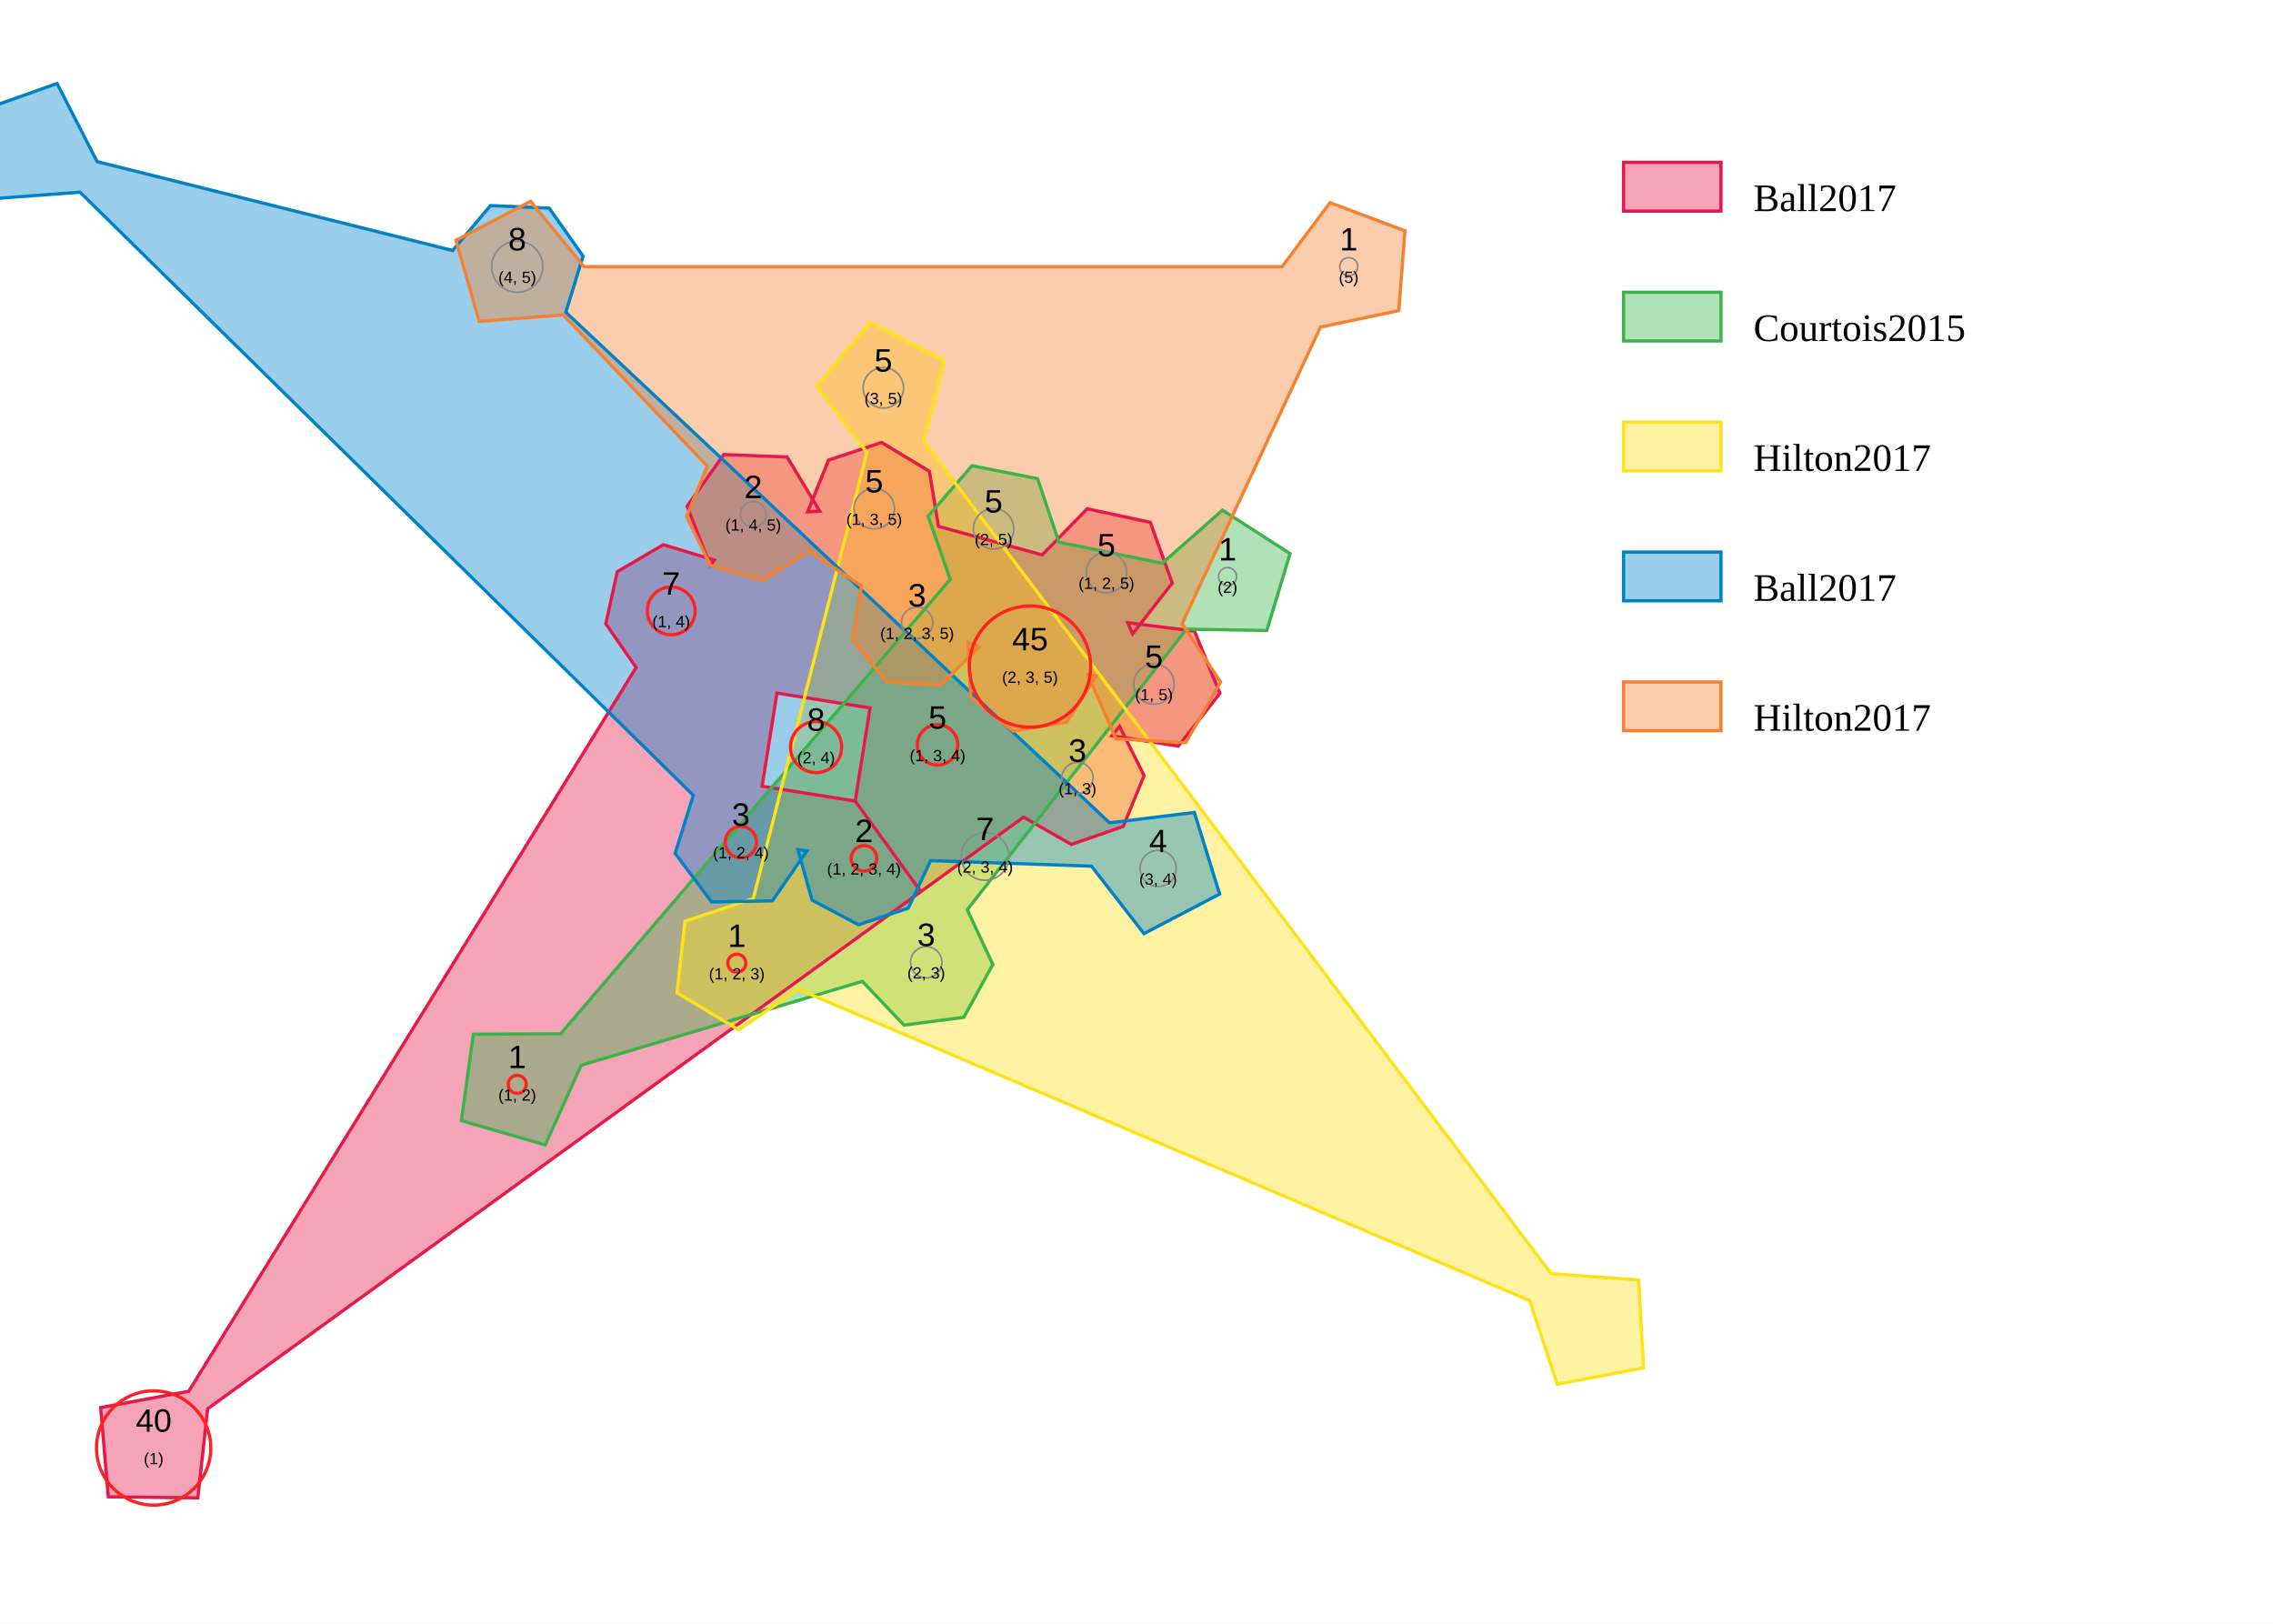
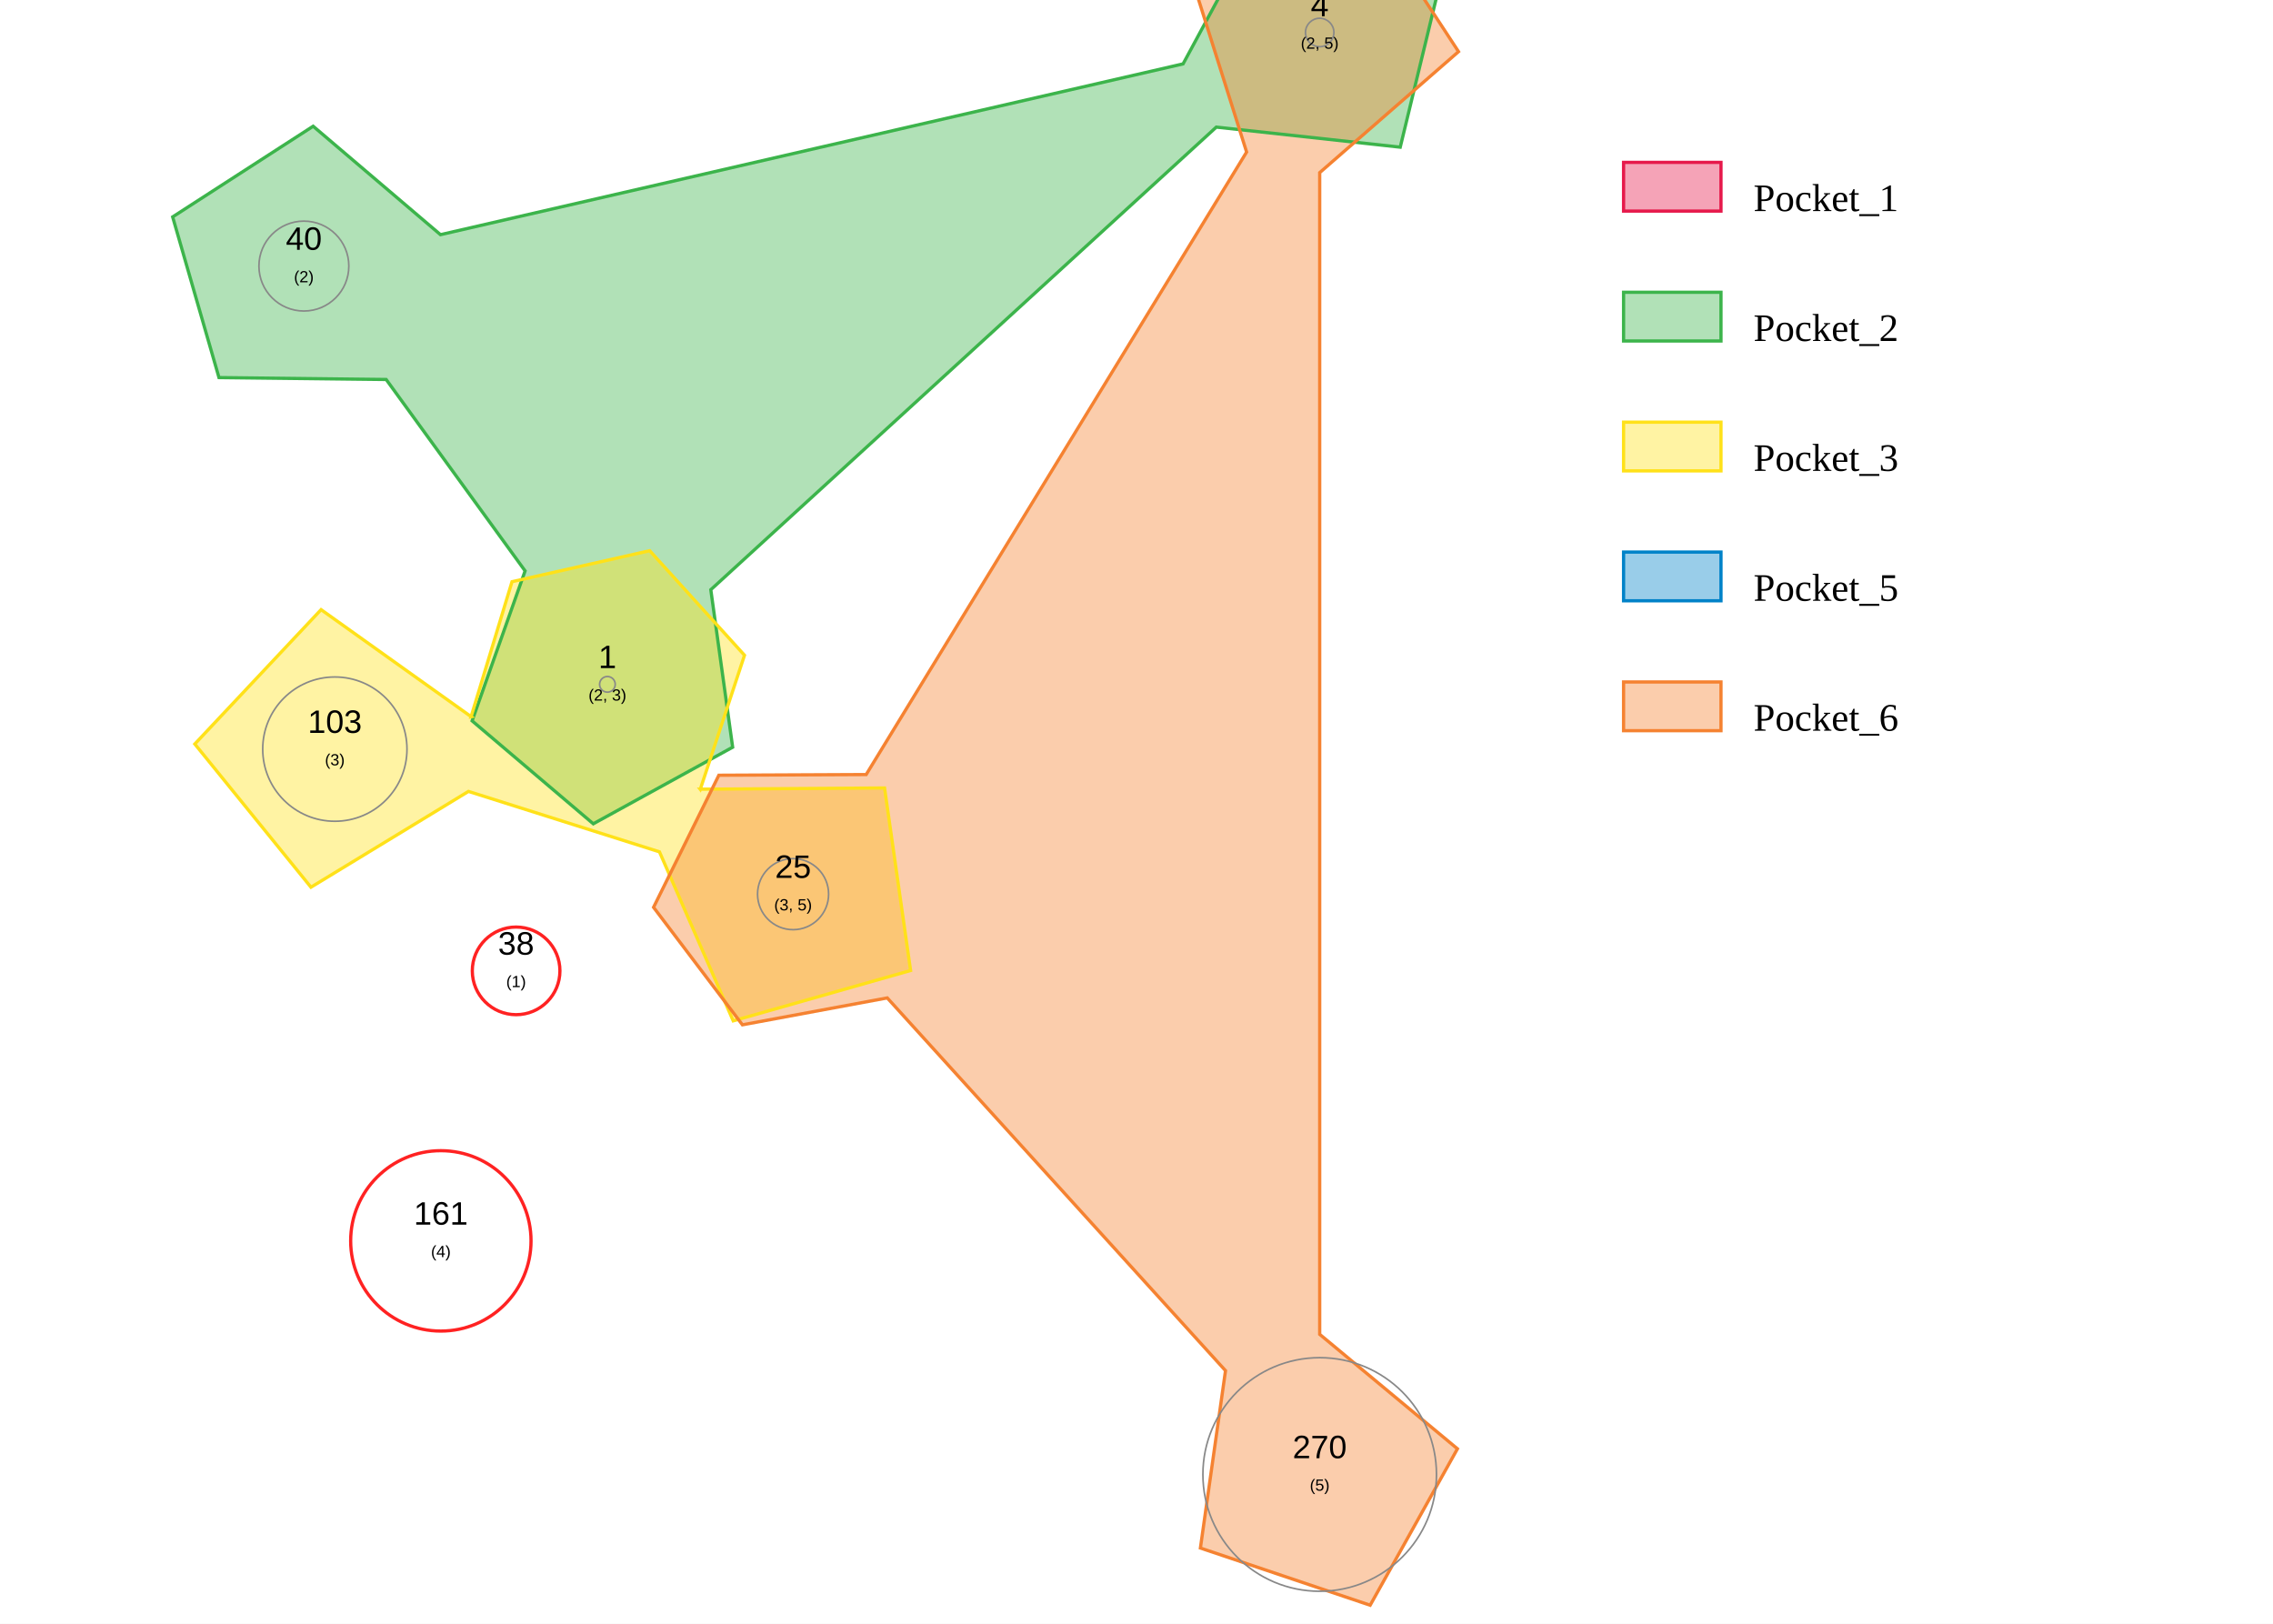
<svg xmlns="http://www.w3.org/2000/svg" xmlns:xlink="http://www.w3.org/1999/xlink" width="700" height="500">
  <defs>
    <style type="text/css">
  .borderLine {
	   stroke: none;
	   fill-opacity: 0.4;
  }
  .outLine {
	   stroke-width: 1;
	   fill: none;
  }
  .circle {
	   stroke: #888888;
	   stroke-width: 0.5;
	   fill: none;
    pointer-events: all;
  }
  .spcircle {
	   stroke: #FF2222;
	   stroke-width: 1;
	   fill: none;
    pointer-events: all;
  }
  .tLabel {
	   font-family: Arial;
    pointer-events: none;
	   font-size: 14px;
	   text-anchor: middle;
	   alignment-baseline: central;
  }
  .nLabel {
	   font-family: Arial;
    pointer-events: none;
	   font-size: 10px;
	   text-anchor: middle;
	   alignment-baseline: central;
  }
  .belong {
	   font-family: Arial;
    pointer-events: none;
	   font-size: 5px;
	   text-anchor: middle;
	   alignment-baseline: central;
  }
  .p0{
    stroke: none;
    fill: #e6194b;
  }
  .q0{
    fill: none;
    stroke: #e6194b;
  }
  .p1{
    stroke: none;
    fill: #3cb44b;
  }
  .q1{
    fill: none;
    stroke: #3cb44b;
  }
  .p2{
    stroke: none;
    fill: #ffe119;
  }
  .q2{
    fill: none;
    stroke: #ffe119;
  }
  .p3{
    stroke: none;
    fill: #0082c8;
  }
  .q3{
    fill: none;
    stroke: #0082c8;
  }
  .p4{
    stroke: none;
    fill: #f58231;
  }
  .q4{
    fill: none;
    stroke: #f58231;
  }

</style>
    <symbol id="bl0">
-       <path d="M 58.12 428.42 L 31.00 433.44 L 33.35 460.92 L 60.93 461.25 L 63.94 433.83 L 283.59 274.56 L 263.37 246.67 L 234.70 242.10 L 239.27 213.43 L 267.94 218.00 L 263.37 246.67 L 283.59 274.56 L 315.21 251.63 L 329.92 260.02 L 345.93 254.49 L 352.34 238.82 L 344.78 223.66 L 342.42 226.56 L 362.87 229.75 L 375.70 213.51 L 367.86 194.35 L 347.33 191.76 L 348.80 195.20 L 361.02 179.54 L 354.26 160.86 L 334.84 156.66 L 320.96 170.87 L 289.01 162.08 L 286.21 145.12 L 271.49 136.24 L 255.18 141.67 L 248.72 157.60 L 252.47 157.43 L 242.41 140.72 L 222.92 139.97 L 211.60 155.86 L 218.68 174.03 L 220.00 172.47 L 204.28 167.73 L 190.11 176.04 L 186.57 192.07 L 195.91 205.57 Z" />
+       <path d="M 158.94 298.96 Z" />
    </symbol>
    <symbol id="bl1">
-       <path d="M 172.65 318.33 L 145.77 318.47 L 142.08 345.10 L 167.91 352.55 L 178.96 328.04 L 265.57 302.19 L 278.38 315.66 L 296.81 313.27 L 305.76 296.98 L 297.88 280.14 L 365.39 193.74 L 390.13 194.15 L 397.29 170.47 L 376.48 157.10 L 357.92 173.45 L 326.10 166.94 L 319.55 147.41 L 299.34 143.41 L 285.83 158.96 L 292.63 178.41 Z" />
+       <path d="M 135.65 72.26 L 96.44 38.87 L 53.17 66.79 L 67.44 116.27 L 118.93 116.86 L 161.71 175.80 L 145.39 221.97 L 182.71 253.67 L 225.63 230.09 L 218.90 181.59 L 374.58 39.14 L 431.22 45.32 L 444.63 -10.07 L 391.42 -30.47 L 364.35 19.67 Z" />
    </symbol>
    <symbol id="bl2">
-       <path d="M 231.98 276.70 L 210.95 283.68 L 208.51 305.70 L 227.49 317.11 L 245.80 304.63 L 471.11 400.52 L 479.57 426.24 L 506.17 421.20 L 504.64 394.17 L 477.64 392.17 L 284.40 135.82 L 290.77 111.02 L 268.00 99.31 L 251.52 118.91 L 266.97 139.32 Z" />
+       <path d="M 145.11 220.70 L 98.88 187.73 L 59.99 229.10 L 95.76 273.20 L 144.27 243.70 L 203.09 262.31 L 225.80 314.35 L 280.43 298.85 L 272.41 242.64 L 215.63 243.01 L 215.66 243.05 L 229.28 201.77 L 200.08 169.58 L 157.68 179.12 L 145.07 220.71 Z" />
    </symbol>
    <symbol id="bl3">
-       <path d="M 29.91 49.77 L 17.58 25.71 L -7.91 34.75 L -2.32 61.20 L 24.64 59.18 L 213.52 244.91 L 207.92 262.77 L 219.15 277.75 L 237.87 277.39 L 248.51 261.99 L 245.72 261.62 L 250.09 277.19 L 264.37 284.76 L 279.71 279.65 L 286.59 265.01 L 336.14 266.72 L 352.30 287.48 L 375.61 275.30 L 367.81 250.18 L 341.70 253.37 L 174.26 96.16 L 179.56 78.86 L 169.12 64.09 L 151.05 63.31 L 139.38 77.13 Z" />
+       <path d="M 135.77 382.10 Z" />
    </symbol>
    <symbol id="bl4">
-       <path d="M 179.82 82.11 L 163.42 62.00 L 140.42 74.02 L 147.58 98.97 L 173.45 96.97 L 217.81 143.53 L 211.45 159.05 L 218.79 174.13 L 234.93 178.70 L 249.09 169.71 L 265.31 180.44 L 262.57 196.93 L 273.01 210.00 L 289.70 210.96 L 301.57 199.19 L 298.07 197.83 L 298.93 214.61 L 312.03 225.12 L 328.59 222.34 L 337.54 208.13 L 335.05 207.78 L 343.67 227.50 L 365.16 228.69 L 375.89 210.02 L 364.05 192.04 L 406.67 100.71 L 430.78 95.65 L 432.67 71.08 L 409.61 62.40 L 394.83 82.11 Z" />
+       <path d="M 266.75 238.51 L 221.38 238.72 L 201.27 279.39 L 228.64 315.57 L 273.24 307.29 L 377.41 422.07 L 369.68 476.69 L 421.96 494.30 L 448.84 446.13 L 406.42 410.88 L 406.42 53.16 L 449.17 15.90 L 418.11 -31.55 L 366.86 -7.26 L 383.91 46.82 Z" />
    </symbol>
  </defs>
  <rect width="700" height="500" style="fill:#fff;stroke-width:0" />
  <use class="p0 borderLine" xlink:href="#bl0" />
  <use class="p1 borderLine" xlink:href="#bl1" />
  <use class="p2 borderLine" xlink:href="#bl2" />
  <use class="p3 borderLine" xlink:href="#bl3" />
  <use class="p4 borderLine" xlink:href="#bl4" />
  <use class="q0 outLine" xlink:href="#bl0" />
  <use class="q1 outLine" xlink:href="#bl1" />
  <use class="q2 outLine" xlink:href="#bl2" />
  <use class="q3 outLine" xlink:href="#bl3" />
  <use class="q4 outLine" xlink:href="#bl4" />
-   <circle class="spcircle" cx="47.323" cy="445.883" r="17.594" />
-   <text class="tLabel" x="47.32" y="425.88" />
-   <text class="nLabel" x="47.32" y="440.88">40</text>
-   <text class="belong" x="47.32" y="450.88">(1)</text>
-   <circle class="spcircle" cx="159.291" cy="333.914" r="2.782" />
-   <text class="tLabel" x="159.29" y="313.91" />
-   <text class="nLabel" x="159.29" y="328.91">1</text>
-   <text class="belong" x="159.29" y="338.91">(1, 2)</text>
-   <circle class="spcircle" cx="226.907" cy="296.592" r="2.782" />
-   <text class="tLabel" x="226.91" y="276.59" />
-   <text class="nLabel" x="226.91" y="291.59">1</text>
-   <text class="belong" x="226.91" y="301.59">(1, 2, 3)</text>
-   <circle class="spcircle" cx="266.07" cy="264.307" r="3.934" />
-   <text class="tLabel" x="266.07" y="244.31" />
-   <text class="nLabel" x="266.07" y="259.31">2</text>
-   <text class="belong" x="266.07" y="269.31">(1, 2, 3, 4)</text>
-   <circle class="circle" cx="378.032" cy="177.568" r="2.782" />
-   <text class="tLabel" x="378.03" y="157.57" />
-   <text class="nLabel" x="378.03" y="172.57">1</text>
-   <text class="belong" x="378.03" y="182.57">(2)</text>
-   <circle class="circle" cx="285.244" cy="296.314" r="4.818" />
-   <text class="tLabel" x="285.24" y="276.31" />
-   <text class="nLabel" x="285.24" y="291.31">3</text>
-   <text class="belong" x="285.24" y="301.31">(2, 3)</text>
-   <circle class="circle" cx="303.373" cy="263.7" r="7.36" />
-   <text class="tLabel" x="303.37" y="243.70" />
-   <text class="nLabel" x="303.37" y="258.70">7</text>
-   <text class="belong" x="303.37" y="268.70">(2, 3, 4)</text>
-   <circle class="spcircle" cx="251.319" cy="230.053" r="7.868" />
-   <text class="tLabel" x="251.32" y="210.05" />
-   <text class="nLabel" x="251.32" y="225.05">8</text>
-   <text class="belong" x="251.32" y="235.05">(2, 4)</text>
-   <circle class="circle" cx="305.992" cy="162.827" r="6.221" />
-   <text class="tLabel" x="305.99" y="142.83" />
-   <text class="nLabel" x="305.99" y="157.83">5</text>
-   <text class="belong" x="305.99" y="167.83">(2, 5)</text>
-   <circle class="spcircle" cx="317.211" cy="205.262" r="18.661" />
-   <text class="tLabel" x="317.21" y="185.26" />
-   <text class="nLabel" x="317.21" y="200.26">45</text>
-   <text class="belong" x="317.21" y="210.26">(2, 3, 5)</text>
-   <circle class="circle" cx="331.826" cy="239.581" r="4.818" />
-   <text class="tLabel" x="331.83" y="219.58" />
-   <text class="nLabel" x="331.83" y="234.58">3</text>
-   <text class="belong" x="331.83" y="244.58">(1, 3)</text>
-   <circle class="spcircle" cx="288.728" cy="229.376" r="6.221" />
-   <text class="tLabel" x="288.73" y="209.38" />
-   <text class="nLabel" x="288.73" y="224.38">5</text>
-   <text class="belong" x="288.73" y="234.38">(1, 3, 4)</text>
-   <circle class="circle" cx="356.66" cy="267.42" r="5.564" />
-   <text class="tLabel" x="356.66" y="247.42" />
-   <text class="nLabel" x="356.66" y="262.42">4</text>
-   <text class="belong" x="356.66" y="272.42">(3, 4)</text>
-   <circle class="circle" cx="272.042" cy="119.432" r="6.221" />
-   <text class="tLabel" x="272.04" y="99.43" />
-   <text class="nLabel" x="272.04" y="114.43">5</text>
-   <text class="belong" x="272.04" y="124.43">(3, 5)</text>
-   <circle class="circle" cx="269.221" cy="156.64" r="6.221" />
-   <text class="tLabel" x="269.22" y="136.64" />
-   <text class="nLabel" x="269.22" y="151.64">5</text>
-   <text class="belong" x="269.22" y="161.64">(1, 3, 5)</text>
-   <circle class="spcircle" cx="206.708" cy="188.115" r="7.36" />
-   <text class="tLabel" x="206.71" y="168.12" />
-   <text class="nLabel" x="206.71" y="183.12">7</text>
-   <text class="belong" x="206.71" y="193.12">(1, 4)</text>
-   <circle class="spcircle" cx="228.157" cy="259.305" r="4.818" />
-   <text class="tLabel" x="228.16" y="239.30" />
-   <text class="nLabel" x="228.16" y="254.30">3</text>
-   <text class="belong" x="228.16" y="264.30">(1, 2, 4)</text>
-   <circle class="circle" cx="159.291" cy="82.109" r="7.868" />
-   <text class="tLabel" x="159.29" y="62.11" />
-   <text class="nLabel" x="159.29" y="77.11">8</text>
-   <text class="belong" x="159.29" y="87.11">(4, 5)</text>
-   <circle class="circle" cx="231.969" cy="158.391" r="3.934" />
-   <text class="tLabel" x="231.97" y="138.39" />
-   <text class="nLabel" x="231.97" y="153.39">2</text>
-   <text class="belong" x="231.97" y="163.39">(1, 4, 5)</text>
-   <circle class="circle" cx="415.354" cy="82.109" r="2.782" />
-   <text class="tLabel" x="415.35" y="62.11" />
-   <text class="nLabel" x="415.35" y="77.11">1</text>
-   <text class="belong" x="415.35" y="87.11">(5)</text>
-   <circle class="circle" cx="355.373" cy="210.642" r="6.221" />
-   <text class="tLabel" x="355.37" y="190.64" />
-   <text class="nLabel" x="355.37" y="205.64">5</text>
-   <text class="belong" x="355.37" y="215.64">(1, 5)</text>
-   <circle class="circle" cx="340.753" cy="176.316" r="6.221" />
-   <text class="tLabel" x="340.75" y="156.32" />
-   <text class="nLabel" x="340.75" y="171.32">5</text>
-   <text class="belong" x="340.75" y="181.32">(1, 2, 5)</text>
-   <circle class="circle" cx="282.435" cy="191.764" r="4.818" />
-   <text class="tLabel" x="282.44" y="171.76" />
-   <text class="nLabel" x="282.44" y="186.76">3</text>
-   <text class="belong" x="282.44" y="196.76">(1, 2, 3, 5)</text>
+   <circle class="spcircle" cx="158.944" cy="298.959" r="13.493" />
+   <text class="tLabel" x="158.94" y="278.96" />
+   <text class="nLabel" x="158.94" y="293.96">38</text>
+   <text class="belong" x="158.94" y="303.96">(1)</text>
+   <circle class="circle" cx="93.584" cy="81.931" r="13.843" />
+   <text class="tLabel" x="93.58" y="61.93" />
+   <text class="nLabel" x="93.58" y="76.93">40</text>
+   <text class="belong" x="93.58" y="86.93">(2)</text>
+   <circle class="circle" cx="187.059" cy="210.728" r="2.409" />
+   <text class="tLabel" x="187.06" y="190.73" />
+   <text class="nLabel" x="187.06" y="205.73">1</text>
+   <text class="belong" x="187.06" y="215.73">(2, 3)</text>
+   <circle class="circle" cx="406.416" cy="10" r="4.378" />
+   <text class="tLabel" x="406.42" y="-10.00" />
+   <text class="nLabel" x="406.42" y="5.00">4</text>
+   <text class="belong" x="406.42" y="15.00">(2, 5)</text>
+   <circle class="circle" cx="103.121" cy="230.678" r="22.214" />
+   <text class="tLabel" x="103.12" y="210.68" />
+   <text class="nLabel" x="103.12" y="225.68">103</text>
+   <text class="belong" x="103.12" y="235.68">(3)</text>
+   <circle class="circle" cx="244.239" cy="275.332" r="10.944" />
+   <text class="tLabel" x="244.24" y="255.33" />
+   <text class="nLabel" x="244.24" y="270.33">25</text>
+   <text class="belong" x="244.24" y="280.33">(3, 5)</text>
+   <circle class="spcircle" cx="135.765" cy="382.103" r="27.773" />
+   <text class="tLabel" x="135.77" y="362.10" />
+   <text class="nLabel" x="135.77" y="377.10">161</text>
+   <text class="belong" x="135.77" y="387.10">(4)</text>
+   <circle class="circle" cx="406.416" cy="454.034" r="35.966" />
+   <text class="tLabel" x="406.42" y="434.03" />
+   <text class="nLabel" x="406.42" y="449.03">270</text>
+   <text class="belong" x="406.42" y="459.03">(5)</text>
  <rect class="p0 borderLine" x="500.00" y="50.00" width="30.00" height="15.00" />
  <rect class="q0" x="500.00" y="50.00" width="30.00" height="15.00" />
-   <text class="legend" x="540.00" y="65.00">Ball2017</text>
+   <text class="legend" x="540.00" y="65.00">Pocket_1</text>
  <rect class="p1 borderLine" x="500.00" y="90.00" width="30.00" height="15.00" />
  <rect class="q1" x="500.00" y="90.00" width="30.00" height="15.00" />
-   <text class="legend" x="540.00" y="105.00">Courtois2015</text>
+   <text class="legend" x="540.00" y="105.00">Pocket_2</text>
  <rect class="p2 borderLine" x="500.00" y="130.00" width="30.00" height="15.00" />
  <rect class="q2" x="500.00" y="130.00" width="30.00" height="15.00" />
-   <text class="legend" x="540.00" y="145.00">Hilton2017</text>
+   <text class="legend" x="540.00" y="145.00">Pocket_3</text>
  <rect class="p3 borderLine" x="500.00" y="170.00" width="30.00" height="15.00" />
  <rect class="q3" x="500.00" y="170.00" width="30.00" height="15.00" />
-   <text class="legend" x="540.00" y="185.00">Ball2017</text>
+   <text class="legend" x="540.00" y="185.00">Pocket_5</text>
  <rect class="p4 borderLine" x="500.00" y="210.00" width="30.00" height="15.00" />
  <rect class="q4" x="500.00" y="210.00" width="30.00" height="15.00" />
-   <text class="legend" x="540.00" y="225.00">Hilton2017</text>
+   <text class="legend" x="540.00" y="225.00">Pocket_6</text>
</svg>
